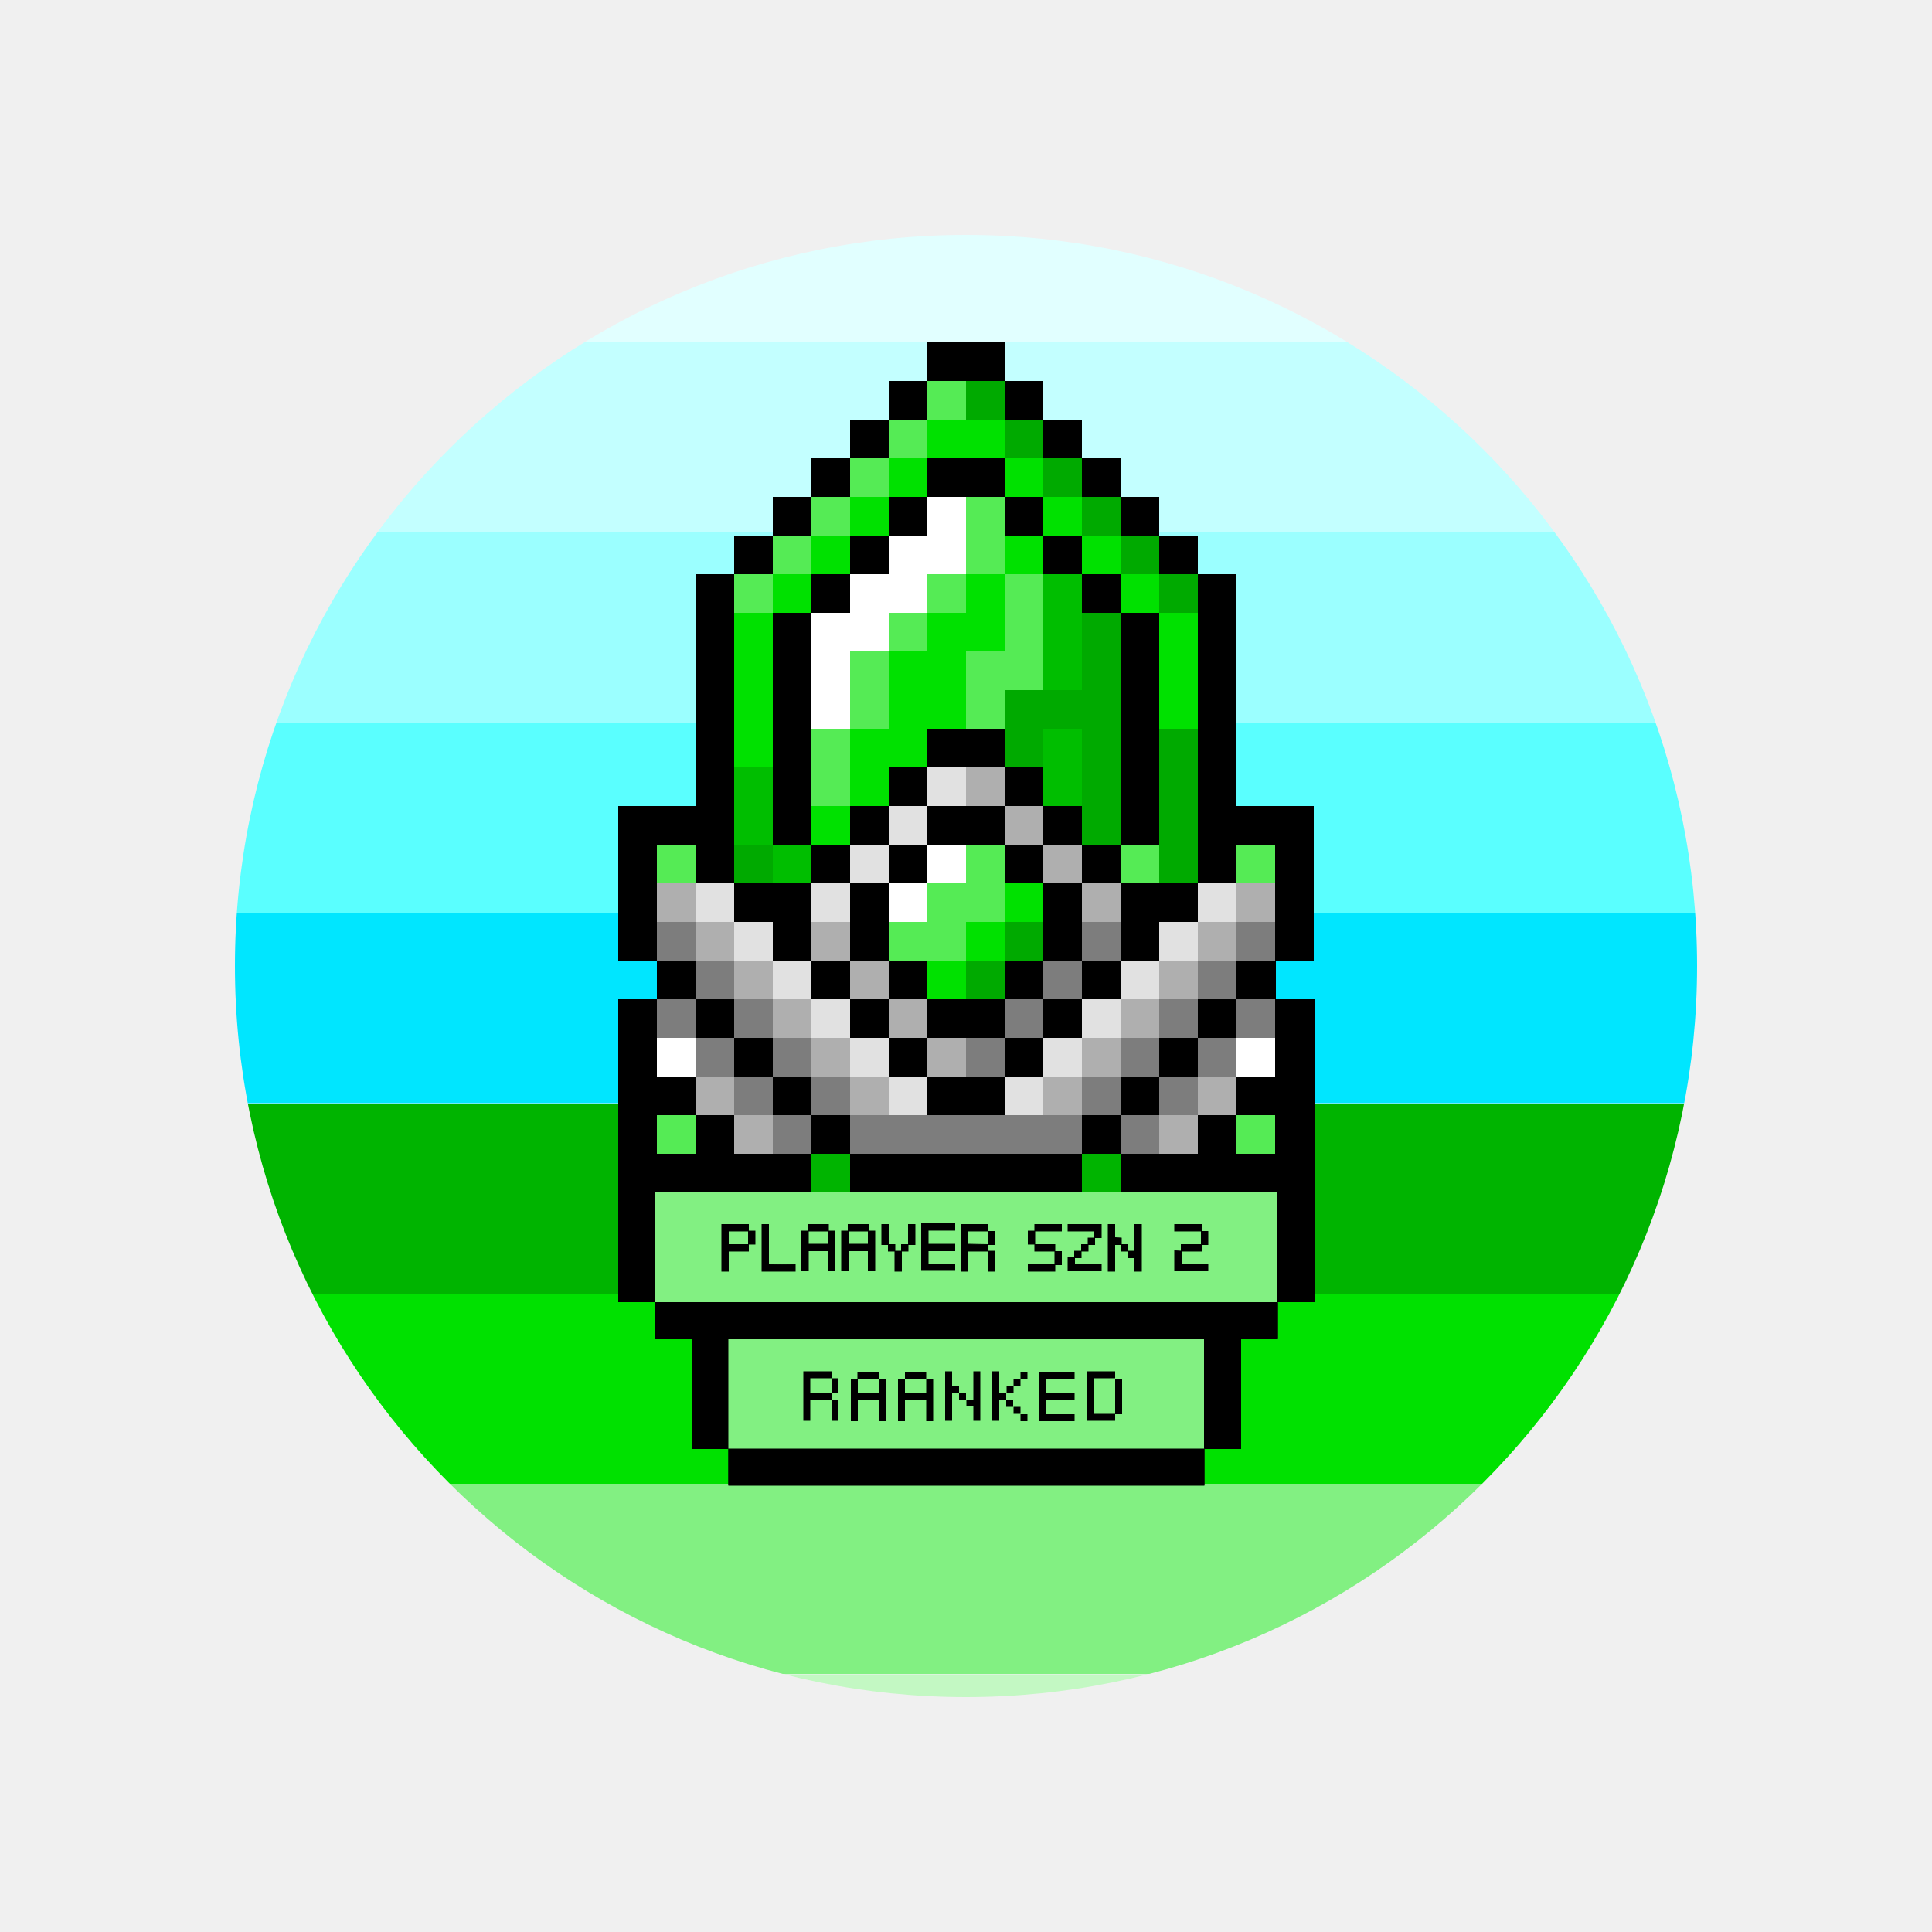
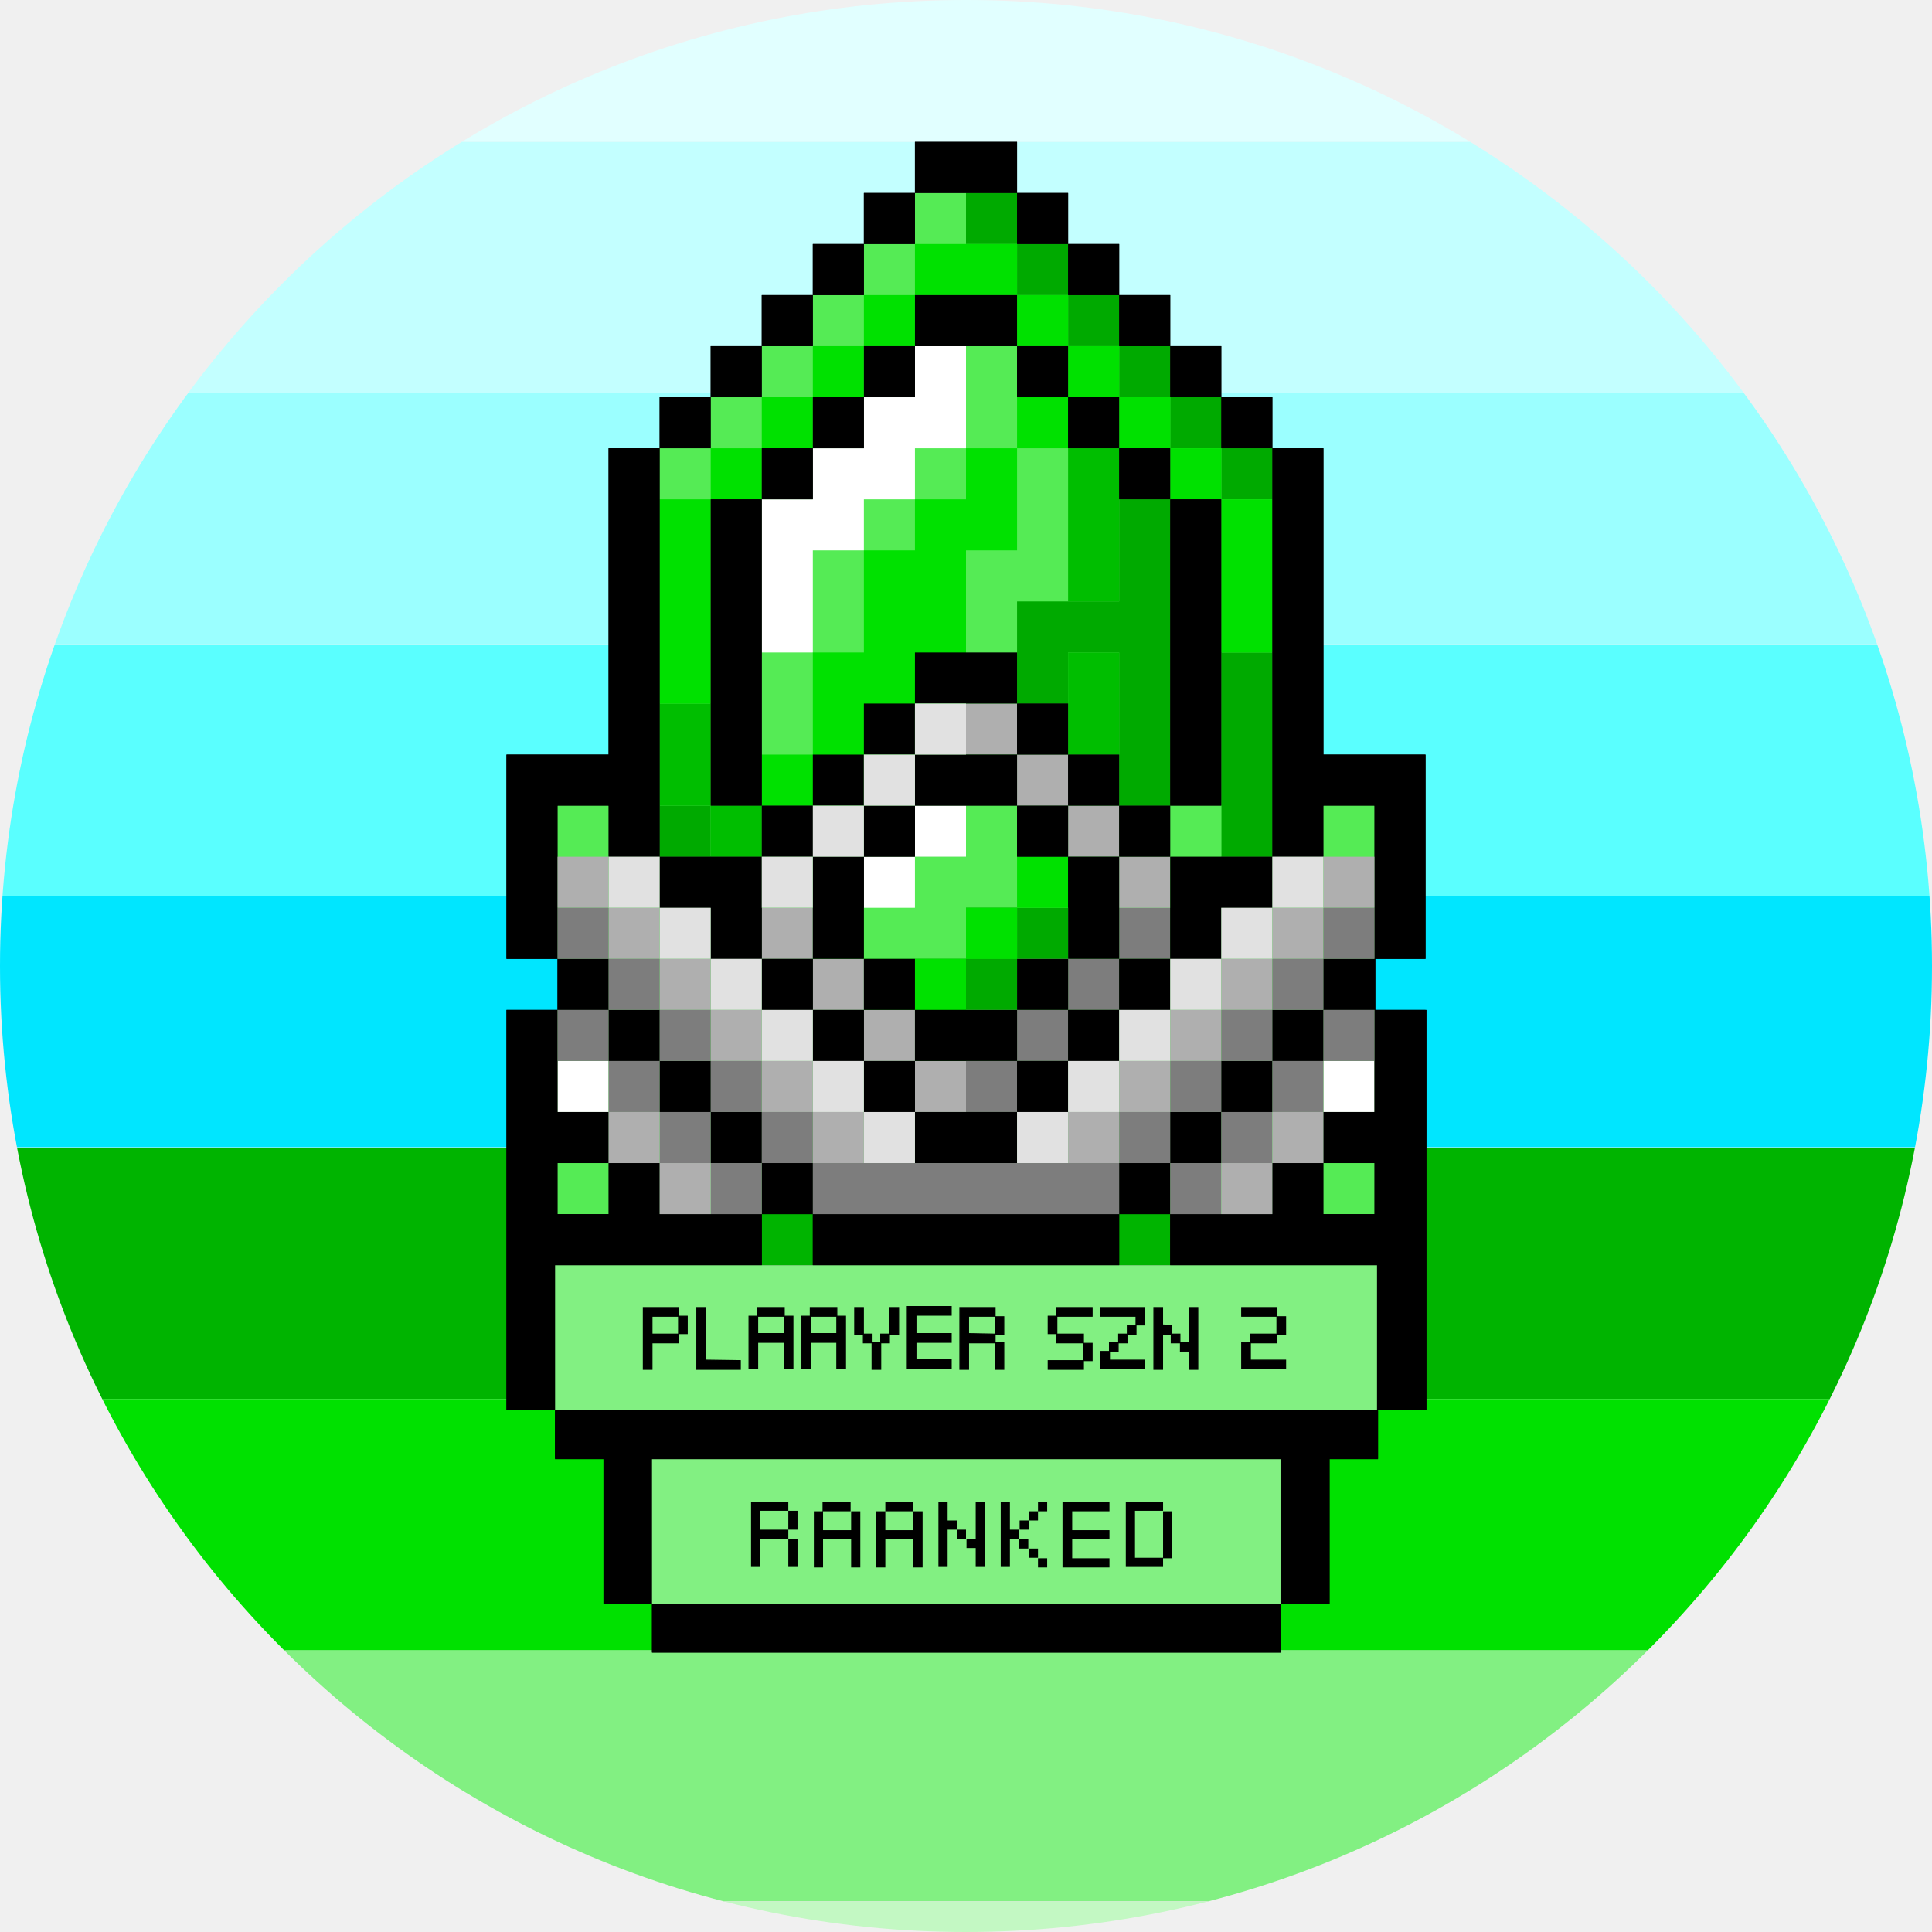
- <svg xmlns="http://www.w3.org/2000/svg" viewBox="0 0 500 500">
+ <svg xmlns="http://www.w3.org/2000/svg" xmlns:xlink="http://www.w3.org/1999/xlink" viewBox="0 0 378.4 378.4">
  <defs>
-     <circle id="A" cx="250" cy="250" r="189.2" />
-     <path id="B" d="M472 187.1H28.9v49.2H479v-49.2h-7z" />
-     <path id="C" d="M216.1 318.6v10.3h-1.7v-5.2h-5.2v5.2h-1.7v-10.3h1.7v3.4h5.2v-3.4h1.7zm-1.7 0h-5.2v-1.7h5.2v1.7z" />
+     <circle id="A" cx="189.2" cy="189.2" r="189.2" />
+     <path id="B" d="M411.2 126.3H-31.9v49.2h450.1v-49.2h-7z" />
+     <path id="C" d="M199.2 147.8h10v10h-10v-10z" />
+     <path id="D" d="M169.2 137.8h10v10h-10v-10zm-20 20h10v10h-10v-10z" />
+     <path id="E" d="M219.2 207.8h10v10h-10v-10zm30-30h10v10h-10v-10z" />
+     <path id="F" d="M259.2 167.8h10v10h-10v-10zm-30 30h10v10h-10v-10z" />
+     <path id="G" d="M109.2 167.8h10v10h-10v-10zm30 30h10v10h-10v-10z" />
+     <path id="H" d="M129.2 217.8h10v10h-10v-10zm120-10h10v10h-10v-10z" />
  </defs>
-   <clipPath id="D">
-     <use href="#A" />
+   <clipPath id="I">
+     <use xlink:href="#A" />
  </clipPath>
-   <g clip-path="url(#D)">
-     <path d="M472 32.3H28.9v56.3H479V32.3h-7z" fill="#e1ffff" />
-     <path d="M472 88.6H28.9v49.2H479V88.6h-7z" fill="#c3ffff" />
-     <use href="#B" fill="#5affff" />
-     <path d="M472 137.8H28.9V187H479v-49.2h-7z" fill="#9bffff" />
-     <path d="M472 384H28.9v49.2H479V384h-7z" fill="#82f082" />
-     <path d="M472 236.3H28.9v49.2H479v-49.2h-7z" fill="#00e6ff" />
-     <path d="M472 285.6H28.9v49.2H479v-49.2h-7z" fill="#00b400" />
-     <path d="M472 334.8H28.9V384H479v-49.2h-7z" fill="#00e100" />
-     <path d="M472 433.3H28.9v49.2H479v-49.2h-7z" fill="#c3f8c3" />
+   <g clip-path="url(#I)">
+     <path d="M411.2-28.5H-31.9v56.3h450.1v-56.3h-7z" fill="#e1ffff" />
+     <path d="M411.2 27.8H-31.9V77h450.1V27.8h-7z" fill="#c3ffff" />
+     <use xlink:href="#B" fill="#5affff" />
+     <path d="M411.2 77H-31.9v49.2h450.1V77h-7z" fill="#9bffff" />
+     <path d="M411.2 323.2H-31.9v49.2h450.1v-49.2h-7z" fill="#82f082" />
+     <path d="M411.2 175.5H-31.9v49.2h450.1v-49.2h-7z" fill="#00e6ff" />
+     <path d="M411.2 224.8H-31.9V274h450.1v-49.2h-7z" fill="#00b400" />
+     <path d="M411.2 274H-31.9v49.2h450.1V274h-7z" fill="#00e100" />
+     <path d="M411.2 372.5H-31.9v49.2h450.1v-49.2h-7z" fill="#c3f8c3" />
  </g>
-   <path d="M340 248.6v-40h-20v-60h-10v-10h-10v-10h-10v-10h-10v-10h-10v-10h-10v-10h-20v10h-10v10h-10v10h-10v10h-10v10h-10v10h-10v60h-20v40h10v10h-10V337h9.5v9.5h9.5v28.4h9.5v9.5h123.2v-9.5h9.5v-28.4h9.5V337h9.5v-78.4h-10v-10h9.8zm-120 60h-10v-10h10v10zm70 0h-10v-10h10v10z" />
+   <path d="M279.2 187.8v-40h-20v-60h-10v-10h-10v-10h-10v-10h-10v-10h-10v-10h-10v-10h-20v10h-10v10h-10v10h-10v10h-10v10h-10v10h-10v60h-20v40h10v10h-10v78.4h9.5v9.5h9.5v28.4h9.5v9.5h123.2v-9.5h9.5v-28.4h9.5v-9.5h9.5v-78.4h-10v-10h9.8zm-120 60h-10v-10h10v10zm70 0h-10v-10h10v10z" />
  <g fill="#55eb55">
-     <path d="M320 218.6v10h-10v10h-10v10h-10v10h-10v10h-10v10h-10v10h-20v-10h-10v-10h-10v-10h-10v-10h-10v-10h-10v-10h-10v-10h-10v30h10v10h10v10h10v10h10v10h10v10h60v-10h10v-10h10v-10h10v-10h10v-10h10v-30h-10 0zm-150 70h10v10h-10z" />
-     <path d="M320 288.6h10v10h-10zm-110-60v-10h-10v-60h10v-10h10v-10h10v-10h10v-10h20v10h10v10h10v10h10v10h10v60h-10v10h-10v10h-10v-10h-10v-10h-20v10h-10v10h-10v-10h-10v20h10v10h10v10h10v10h20v-10h10v-10h10v-10h10v-10h10v-10h10v-80h-10v-10h-10v-10h-10v-10h-10v-10h-10v-10h-20v10h-10v10h-10v10h-10v10h-10v10h-10v80h20z" />
-     <path d="M220 228.6h10v-10h10v-10h20v-10h10v10h10v10h10v-60h-10v-10h-10v-10h-10v-10h-20v10h-10v10h-10v10h-10v60h10v10zm-20 50h-10v-10h-10v-10h-10v20h10v10h10v10h20v-10h-10v-10z" />
-     <path d="M310 268.6v10h-10v10h-10v10h20v-10h10v-10h10v-20h-10v10h-10zm-40-50h10v10h-10z" />
-     <path d="M260 208.6h10v10h-10z" />
+     <path d="M259.2 157.8v10h-10v10h-10v10h-10v10h-10v10h-10v10h-10v10h-20v-10h-10v-10h-10v-10h-10v-10h-10v-10h-10v-10h-10v-10h-10v30h10v10h10v10h10v10h10v10h10v10h60v-10h10v-10h10v-10h10v-10h10v-10h10v-30h-10 0zm-150 70h10v10h-10v-10z" />
+     <path d="M259.2 227.8h10v10h-10v-10zm-110-60v-10h-10v-60h10v-10h10v-10h10v-10h10v-10h20v10h10v10h10v10h10v10h10v60h-10v10h-10v10h-10v-10h-10v-10h-20v10h-10v10h-10v-10h-10v20h10v10h10v10h10v10h20v-10h10v-10h10v-10h10v-10h10v-10h10v-80h-10v-10h-10v-10h-10v-10h-10v-10h-10v-10h-20v10h-10v10h-10v10h-10v10h-10v10h-10v80h20z" />
+     <path d="M159.2 167.8h10v-10h10v-10h20v-10h10v10h10v10h10v-60h-10v-10h-10v-10h-10v-10h-20v10h-10v10h-10v10h-10v60h10v10zm-20 50h-10v-10h-10v-10h-10v20h10v10h10v10h20v-10h-10v-10z" />
+     <path d="M249.2 207.8v10h-10v10h-10v10h20v-10h10v-10h10v-20h-10v10h-10zm-40-50h10v10h-10v-10z" />
+     <use xlink:href="#C" />
  </g>
  <g fill="#0a0">
-     <path d="M250 198.6h10v10h-10zm-10 30v10 10h10v-10h10v-10h-10zm30-10h10v10h-10zm-20-120h10v10h-10z" />
-     <path d="M260 108.6h10v10h-10z" />
-     <path d="M270 118.6h10v10h-10z" />
-     <path d="M280 128.6h10v10h-10z" />
-     <path d="M290 138.6h10v10h-10z" />
-     <path d="M300 148.6h10v10h-10zm0 50v30h10v-40h-10v10z" />
-     <path d="M190 218.6h10v10h-10zm100 10h10v10h-10z" />
-     <path d="M280 238.6h10v10h-10z" />
-     <path d="M270 248.6h10v10h-10z" />
-     <path d="M260 258.6h10v10h-10z" />
-     <path d="M250 268.6h10v10h-10zm0-20h10v10h-10z" />
-     <path d="M260 238.6h10v10h-10z" />
+     <path d="M189.2 137.8h10v10h-10v-10zm-10 30v10 10h10v-10h10v-10h-10-10zm30-10h10v10h-10v-10zm-20-120h10v10h-10v-10z" />
+     <use xlink:href="#C" y="-100" />
+     <use xlink:href="#C" x="10" y="-90" />
+     <use xlink:href="#C" x="20" y="-80" />
+     <use xlink:href="#C" x="30" y="-70" />
+     <path d="M239.2 87.8h10v10h-10v-10zm0 50v30h10v-40h-10v10z" />
+     <path d="M129.2 157.8h10v10h-10v-10zm100 10h10v10h-10v-10z" />
+     <use xlink:href="#C" x="20" y="30" />
+     <use xlink:href="#C" x="10" y="40" />
+     <use xlink:href="#C" y="50" />
+     <path d="M189.2 207.8h10v10h-10v-10zm0-20h10v10h-10v-10z" />
+     <use xlink:href="#C" y="30" />
  </g>
  <g fill="#55eb55">
-     <path d="M230 178.6v-10h-10v20h10v-10z" />
-     <path d="M210 198.6v10h10v-20h-10v10zm20-40h10v10h-10zm0 50h10v10h-10z" />
-     <path d="M240 198.6h10v10h-10z" />
-     <path d="M260 168.6h-10v30h10v-20h10v-30h-10v20zm-20-20h10v10h-10z" />
-     <path d="M260 138.6v-10h-10v20h10v-10zm-20-40h10v10h-10z" />
-     <path d="M230 108.6h10v10h-10z" />
-     <path d="M220 118.6h10v10h-10z" />
-     <path d="M210 128.6h10v10h-10z" />
-     <path d="M200 138.6h10v10h-10z" />
-     <path d="M190 148.6h10v10h-10zm100 70h10v10h-10z" />
-     <path d="M280 228.6h10v10h-10z" />
-     <path d="M270 238.6h10v10h-10z" />
-     <path d="M260 248.6h10v10h-10z" />
-     <path d="M250 258.6h10v10h-10zm70-40h10v10h-10zm-70 20h10v-20h-10v10h-10v10h-10v10h20v-10zm-80 50h10v10h-10zm150 0h10v10h-10zm-150-70h10v10h-10z" />
+     <path d="M169.2 117.8v-10h-10v20h10v-10z" />
+     <path d="M149.2 137.8v10h10v-20h-10v10zm20-40h10v10h-10v-10zm0 50h10v10h-10v-10z" />
+     <use xlink:href="#C" x="-20" y="-10" />
+     <path d="M199.2 107.8h-10v30h10v-20h10v-30h-10v20zm-20-20h10v10h-10v-10z" />
+     <path d="M199.2 77.8v-10h-10v20h10v-10zm-20-40h10v10h-10v-10z" />
+     <use xlink:href="#C" x="-30" y="-100" />
+     <use xlink:href="#C" x="-40" y="-90" />
+     <use xlink:href="#C" x="-50" y="-80" />
+     <use xlink:href="#C" x="-60" y="-70" />
+     <path d="M129.2 87.8h10v10h-10v-10zm100 70h10v10h-10v-10z" />
+     <use xlink:href="#C" x="20" y="20" />
+     <use xlink:href="#C" x="10" y="30" />
+     <use xlink:href="#C" y="40" />
+     <path d="M189.2 197.8h10v10h-10v-10zm70-40h10v10h-10v-10zm-70 20h10v-20h-10v10h-10v10h-10v10h20v-10zm-80 50h10v10h-10v-10zm150 0h10v10h-10v-10zm-150-70h10v10h-10v-10z" />
  </g>
  <g fill="#00be00">
-     <path d="M270 148.6v30h10v-30h-10 0zm0 40h10v20h-10zm-70 10h-10v20h10v-20z" />
-     <path d="M200 218.6h10v10h-10z" />
-     <path d="M210 228.6h10v10h-10z" />
-     <path d="M220 238.6h10v10h-10z" />
-     <path d="M230 248.6v10h10v10h10v-20h-20z" />
-     <path d="M250 238.6h10v10h-10z" />
+     <path d="M209.2 87.8v30h10v-30h-10 0zm0 40h10v20h-10v-20zm-70 10h-10v20h10v-20z" />
+     <use xlink:href="#C" x="-60" y="10" />
+     <use xlink:href="#C" x="-50" y="20" />
+     <use xlink:href="#C" x="-40" y="30" />
+     <path d="M169.2 187.8v10h10v10h10v-20h-20z" />
+     <use xlink:href="#C" x="-10" y="30" />
  </g>
  <g fill="#fff">
-     <path d="M240 138.6h-10v10h-10v10h-10v10 10 10h10v-10-10h10v-10h10v-10h10v-10-10h-10zm-70 130h10v10h-10zm150 0h10v10h-10zm-80-50h10v10h-10z" />
-     <path d="M230 228.6h10v10h-10z" />
+     <path d="M179.2 77.8h-10v10h-10v10h-10v10 10 10h10v-10-10h10v-10h10v-10h10v-10-10h-10v10zm-70 130h10v10h-10v-10zm150 0h10v10h-10v-10zm-80-50h10v10h-10v-10z" />
+     <use xlink:href="#C" x="-30" y="20" />
  </g>
-   <path d="M240 248.6h10v10h-10z" fill="#00e100" />
-   <path d="M270 188.6h10v30h10v-60h-10v20h-20v20h10v-10z" fill="#0a0" />
+   <use xlink:href="#C" x="-20" y="40" fill="#00e100" />
+   <path d="M209.2 127.8h10v30h10v-60h-10v20h-20v20h10v-10z" fill="#0a0" />
  <g fill="#00e100">
-     <path d="M250 238.6h10v10h-10z" />
-     <path d="M260 228.6h10v10h-10z" />
+     <use xlink:href="#C" x="-10" y="30" />
+     <use xlink:href="#C" y="20" />
  </g>
  <g fill="#7d7d7d">
-     <path d="M260 258.6h10v10h-10z" />
-     <path d="M250 268.6h10v10h-10zm20-20h10v10h-10z" />
-     <path d="M280 238.6h10v10h-10z" />
+     <use xlink:href="#C" y="50" />
+     <path d="M189.2 207.8h10v10h-10v-10zm20-20h10v10h-10v-10z" />
+     <use xlink:href="#C" x="20" y="30" />
  </g>
-   <path d="M188.4 346.5v28.4h123.2v-28.4H188.4z" fill="#82f082" />
+   <path d="M127.6,285.7v28.4h123.2v-28.4H127.6z" fill="#82f082" />
  <g fill="#00e100">
-     <path d="M250 158.6h-10v10h-10v20h-10v20h-10v10h20v-10h10v-10h10v-30h10v-20h-10v10z" />
-     <path d="M260 138.6h10v10h-10zm0-20v-10h-20v10h20z" />
-     <path d="M260 118.6h10v10h-10z" />
-     <path d="M270 128.6h10v10h-10z" />
-     <path d="M280 138.6h10v10h-10z" />
-     <path d="M290 148.6h10v10h-10z" />
-     <path d="M300 178.6v10h10v-30h-10v20zm-100 10v-30h-10v40h10v-10zm30-70h10v10h-10z" />
-     <path d="M220 128.6h10v10h-10z" />
-     <path d="M210 138.6h10v10h-10z" />
-     <path d="M200 148.6h10v10h-10z" />
+     <path d="M189.2 97.8h-10v10h-10v20h-10v20h-10v10h20v-10h10v-10h10v-30h10v-20h-10v10z" />
+     <path d="M199.2 77.8h10v10h-10v-10zm0-20v-10h-20v10h20z" />
+     <use xlink:href="#C" y="-90" />
+     <use xlink:href="#C" x="10" y="-80" />
+     <use xlink:href="#C" x="20" y="-70" />
+     <use xlink:href="#C" x="30" y="-60" />
+     <path d="M239.2 117.8v10h10v-30h-10v20zm-100 10v-30h-10v40h10v-10zm30-70h10v10h-10v-10z" />
+     <use xlink:href="#C" x="-40" y="-80" />
+     <use xlink:href="#C" x="-50" y="-70" />
+     <use xlink:href="#C" x="-60" y="-60" />
  </g>
  <g fill="#afafaf">
-     <path d="M240 268.6h10v10h-10z" />
-     <path d="M230 258.6h10v10h-10zm20-60h10v10h-10zm20 20h10v10h-10z" />
-     <path d="M260 208.6h10v10h-10zm-50 30h10v10h-10z" />
-     <path d="M280 228.6h10v10h-10zm-60 20h10v10h-10z" />
+     <use xlink:href="#C" x="-20" y="60" />
+     <path d="M169.2 197.8h10v10h-10v-10zm20-60h10v10h-10v-10zm20 20h10v10h-10v-10z" />
+     <path d="M199.2 147.8h10v10h-10v-10zm-50 30h10v10h-10v-10z" />
+     <path d="M219.2 167.8h10v10h-10v-10zm-60 20h10v10h-10v-10z" />
  </g>
-   <path d="M321.1 308.6H169.5V337h161.1v-28.4h-9.5z" fill="#82f082" />
-   <path d="M260 98.6v-10h-20v10h20z" />
-   <path d="M260 98.6h10v10h-10z" />
-   <path d="M270 108.6h10v10h-10z" />
-   <path d="M280 118.6h10v10h-10z" />
-   <path d="M290 128.6h10v10h-10z" />
-   <path d="M300 138.6h10v10h-10zm-70-40h10v10h-10z" />
-   <path d="M220 108.6h10v10h-10z" />
-   <path d="M210 118.6h10v10h-10z" />
-   <path d="M200 128.6h10v10h-10z" />
-   <path d="M190 138.6h10v10h-10zm100 40v40h10v-60h-10v20zm-80 20v-40h-10v60h10v-20zm50-70v-10h-20v10h20z" />
-   <path d="M230 128.6h10v10h-10zm30 0h10v10h-10z" />
-   <path d="M270 138.6h10v10h-10z" />
-   <path d="M280 148.6h10v10h-10zm-60-10h10v10h-10z" />
-   <path d="M210 148.6h10v10h-10zm30 130v10h20v-10h-20zm20-80v-10h-20v10h20zm-20 60v10h20v-10h-20z" />
-   <path d="M260 248.6h10v10h-10zm0-50h10v10h-10zm20 20h10v10h-10z" />
-   <path d="M290 228.6v20h10v-10h10v-10h-20zm-20-20h10v10h-10zm50 40h10v10h-10z" />
-   <path d="M320 208.6v-60h-10v80h10v-10h10v30h10v-40h-20zm-40 40h10v10h-10z" />
-   <path d="M270 258.6h10v10h-10z" />
-   <path d="M260 268.6h10v10h-10zm-80-10h10v10h-10z" />
-   <path d="M190 268.6h10v10h-10z" />
-   <path d="M200 278.6h10v10h-10z" />
-   <path d="M210 288.6h10v10h-10z" />
-   <path d="M230 308.6h50v-10h-60v10h10zm80-50h10v10h-10z" />
-   <path d="M300 268.6h10v10h-10z" />
-   <path d="M290 278.6h10v10h-10z" />
-   <path d="M280 288.6h10v10h-10z" />
-   <path d="M330 278.6h-10v10h10v10h-10v-10h-10v10h-20v10h40.5V337h9.5v-78.4h-10v20zm-100-30h10v10h-10zm20-40h-10v10h20v-10h-10z" />
-   <path d="M260 218.6h10v10h-10zm-30 0h10v10h-10z" />
-   <path d="M270 238.6v10h10v-20h-10v10zm-40-10h-10v20h10v-20z" />
-   <path d="M230 198.6h10v10h-10zm-20 20h10v10h-10z" />
-   <path d="M210 228.6h-20v10h10v10h10v-20zm10-20h10v10h-10zm-50 40h10v10h-10z" />
-   <path d="M170 228.6v-10h10v10h10v-80h-10v60h-20v40h10v-20zm40 20h10v10h-10z" />
-   <path d="M220 258.6h10v10h-10z" />
-   <path d="M230 268.6h10v10h-10zm-60.5 49.5v-9.5H210v-10h-20v-10h-10v10h-10v-10h10v-10h-10v-20h-10V337h9.5v-18.9zM292.7 375H188.5v9.5h123.2V375h-19z" />
-   <path d="M311.6 337.1H169.5v9.5h9.5V375h9.5v-28.4h123.2V375h9.5v-28.4h9.5v-9.5h-19.1z" />
+   <path d="M260.3 247.8H108.7v28.4h161.1v-28.4h-9.5z" fill="#82f082" />
+   <path d="M199.2 37.8v-10h-20v10h20z" />
+   <use xlink:href="#C" y="-110" />
+   <use xlink:href="#C" x="10" y="-100" />
+   <use xlink:href="#C" x="20" y="-90" />
+   <use xlink:href="#C" x="30" y="-80" />
+   <path d="M239.2 77.8h10v10h-10v-10zm-70-40h10v10h-10v-10z" />
+   <use xlink:href="#C" x="-40" y="-100" />
+   <use xlink:href="#C" x="-50" y="-90" />
+   <use xlink:href="#C" x="-60" y="-80" />
+   <path d="M129.2 77.8h10v10h-10v-10zm100 40v40h10v-60h-10v20zm-80 20v-40h-10v60h10v-20zm50-70v-10h-20v10h20z" />
+   <path d="M169.2 67.8h10v10h-10v-10zm30 0h10v10h-10v-10z" />
+   <use xlink:href="#C" x="10" y="-70" />
+   <path d="M219.2 87.8h10v10h-10v-10zm-60-10h10v10h-10v-10z" />
+   <path d="M149.2 87.8h10v10h-10v-10zm30 130v10h20v-10h-20zm20-80v-10h-20v10h20zm-20 60v10h20v-10h-20z" />
+   <path d="M199.2 187.8h10v10h-10v-10zm0-50h10v10h-10v-10zm20 20h10v10h-10v-10z" />
+   <path d="M229.2 167.8v20h10v-10h10v-10h-20zm-20-20h10v10h-10v-10zm50 40h10v10h-10v-10z" />
+   <path d="M259.2 147.8v-60h-10v80h10v-10h10v30h10v-40h-20zm-40 40h10v10h-10v-10z" />
+   <use xlink:href="#C" x="10" y="50" />
+   <path d="M199.2 207.8h10v10h-10v-10zm-80-10h10v10h-10v-10z" />
+   <use xlink:href="#C" x="-70" y="60" />
+   <use xlink:href="#C" x="-60" y="70" />
+   <use xlink:href="#C" x="-50" y="80" />
+   <path d="M169.2 247.8h50v-10h-60v10h10zm80-50h10v10h-10v-10z" />
+   <use xlink:href="#C" x="40" y="60" />
+   <use xlink:href="#C" x="30" y="70" />
+   <use xlink:href="#C" x="20" y="80" />
+   <path d="M269.2 217.8h-10v10h10v10h-10v-10h-10v10h-20v10h40.5v28.4h9.5v-78.4h-10v20zm-100-30h10v10h-10v-10zm20-40h-10v10h20v-10h-10z" />
+   <path d="M199.2 157.8h10v10h-10v-10zm-30 0h10v10h-10v-10z" />
+   <path d="M209.2 177.8v10h10v-20h-10v10zm-40-10h-10v20h10v-20z" />
+   <use xlink:href="#D" />
+   <path d="M149.2 167.8h-20v10h10v10h10v-20zm10-20h10v10h-10v-10zm-50 40h10v10h-10v-10z" />
+   <path d="M109.2 167.8v-10h10v10h10v-80h-10v60h-20v40h10v-20zm40 20h10v10h-10v-10z" />
+   <use xlink:href="#C" x="-40" y="50" />
+   <path d="M169.2 207.8h10v10h-10v-10zm-60.5 49.5v-9.5h40.5v-10h-20v-10h-10v10h-10v-10h10v-10h-10v-20h-10v78.4h9.5v-18.9zm123.2 56.9H127.7v9.5h123.2v-9.5h-19z" />
+   <path d="M250.8,276.3H108.7v9.5h9.5v28.4h9.5v-28.4h123.2v28.4h9.5v-28.4h9.5v-9.5H250.8z" />
  <g fill="#e1e1e1">
-     <path d="M260 278.6h10v10h-10z" />
-     <path d="M270 268.6h10v10h-10z" />
-     <path d="M280 258.6h10v10h-10z" />
-     <path d="M290 248.6h10v10h-10z" />
-     <path d="M300 238.6h10v10h-10z" />
-     <path d="M310 228.6h10v10h-10zm-80 50h10v10h-10z" />
-     <path d="M220 268.6h10v10h-10z" />
-     <path d="M210 258.6h10v10h-10z" />
-     <path d="M200 248.6h10v10h-10z" />
-     <path d="M190 238.6h10v10h-10z" />
-     <path d="M180 228.6h10v10h-10zm60-30h10v10h-10z" />
-     <path d="M230 208.6h10v10h-10zm-20 20h10v10h-10z" />
-     <path d="M220 218.6h10v10h-10z" />
+     <use xlink:href="#C" y="70" />
+     <use xlink:href="#C" x="10" y="60" />
+     <use xlink:href="#C" x="20" y="50" />
+     <use xlink:href="#C" x="30" y="40" />
+     <use xlink:href="#C" x="40" y="30" />
+     <path d="M249.2 167.8h10v10h-10v-10zm-80 50h10v10h-10v-10z" />
+     <use xlink:href="#C" x="-40" y="60" />
+     <use xlink:href="#C" x="-50" y="50" />
+     <use xlink:href="#C" x="-60" y="40" />
+     <use xlink:href="#C" x="-70" y="30" />
+     <path d="M119.2 167.8h10v10h-10v-10zm60-30h10v10h-10v-10z" />
+     <use xlink:href="#D" y="10" />
+     <use xlink:href="#C" x="-40" y="10" />
  </g>
  <g fill="#afafaf">
-     <path d="M270 278.6h10v10h-10z" />
-     <path d="M280 268.6h10v10h-10zm30-30h10v10h-10z" />
-     <path d="M320 228.6h10v10h-10zm-30 30h10v10h-10z" />
-     <path d="M300 248.6h10v10h-10zm-80 30h10v10h-10z" />
-     <path d="M210 268.6h10v10h-10zm-30-30h10v10h-10z" />
-     <path d="M170 228.6h10v10h-10zm30 30h10v10h-10z" />
-     <path d="M190 248.6h10v10h-10z" />
+     <use xlink:href="#C" x="10" y="70" />
+     <use xlink:href="#E" />
+     <use xlink:href="#F" />
+     <path d="M239.2 187.8h10v10h-10v-10zm-80 30h10v10h-10v-10z" />
+     <path d="M149.2 207.8h10v10h-10v-10zm-30-30h10v10h-10v-10z" />
+     <use xlink:href="#G" />
+     <use xlink:href="#C" x="-70" y="40" />
  </g>
  <g fill="#7d7d7d">
-     <path d="M220 288.6v10h60v-10h-20-40z" />
-     <path d="M280 278.6h10v10h-10zm30-30h10v10h-10z" />
-     <path d="M320 238.6h10v10h-10zm-30 30h10v10h-10z" />
-     <path d="M300 258.6h10v10h-10zm-120 10h10v10h-10z" />
-     <path d="M170 258.6h10v10h-10zm30 30h10v10h-10z" />
-     <path d="M190 278.6h10v10h-10zm120-10h10v10h-10z" />
-     <path d="M320 258.6h10v10h-10zm-30 30h10v10h-10z" />
-     <path d="M300 278.6h10v10h-10zm-90 0h10v10h-10zm-30-30h10v10h-10z" />
-     <path d="M170 238.6h10v10h-10zm30 30h10v10h-10z" />
-     <path d="M190 258.6h10v10h-10z" />
+     <path d="M159.2 227.8v10h60v-10h-20-40z" />
+     <use xlink:href="#E" y="10" />
+     <use xlink:href="#F" y="10" />
+     <path d="M239.2 197.8h10v10h-10v-10zm-120 10h10v10h-10v-10z" />
+     <use xlink:href="#G" y="30" />
+     <use xlink:href="#H" />
+     <use xlink:href="#F" y="30" />
+     <path d="M239.2 217.8h10v10h-10v-10zm-90 0h10v10h-10v-10zm-30-30h10v10h-10v-10z" />
+     <use xlink:href="#G" y="10" />
+     <use xlink:href="#C" x="-70" y="50" />
  </g>
  <g fill="#afafaf">
-     <path d="M180 278.6h10v10h-10z" />
-     <path d="M190 288.6h10v10h-10zm120-10h10v10h-10z" />
-     <path d="M300 288.6h10v10h-10z" />
+     <use xlink:href="#C" x="-80" y="70" />
+     <use xlink:href="#H" y="10" />
+     <use xlink:href="#C" x="40" y="80" />
  </g>
-   <g stroke="#000" stroke-width=".199" stroke-miterlimit="10">
-     <path d="M188.5 322.1h5.2v1.7h-5.2v5.2h-1.7v-12.1h6.9v1.7h-5.2v3.5h0zm6.9-3.5v3.4h-1.7v-3.4h1.7zm10.4 8.7v1.7h-8.6v-12.1h1.7v10.3l6.9.1h0z" />
-     <use href="#C" />
-     <use href="#C" x="10.3" />
-     <path d="M229.9 316.9v5.2h-1.7v-5.2h1.7zm1.7 5.2v1.7h-1.7v-1.7h1.7zm0 1.7h1.7v5.2h-1.7v-5.2zm1.7-1.7h1.7v1.7h-1.7v-1.7zm3.5-5.2v5.2h-1.7v-5.2h1.7zm3.4 1.7v3.4h6.9v1.7h-6.9v3.4h6.9v1.7h-8.6v-12.1h8.6v1.7h-6.9v.2zm15.5 3.5v1.7h1.7v5.2h-1.7v-5.2h-5.2v5.2h-1.7v-12.1h6.9v1.7h-5.2v3.4l5.2.1h0zm0 0v-3.4h1.7v3.4h-1.7zm12.1-3.5v3.4h-1.7v-3.4h1.7zm-1.7 8.7h6.9v1.7h-6.9v-1.7zm8.6-8.7h-6.9v-1.7h6.9v1.7zm-6.9 5.2v-1.7h5.2v1.7h-5.2zm5.2 3.5v-3.4h1.7v3.4H273zm12-10.4v3.4h-1.7v-1.7h-6.9v-1.7h8.6zm-8.6 8.6h1.7v1.7h6.9v1.7h-8.6v-3.4h0zm1.7-1.7h1.7v1.7h-1.7v-1.7zm1.8-1.7h1.7v1.7h-1.7v-1.7zm1.7-1.7h1.7v1.7h-1.7v-1.7zm8.6 0v1.7h-1.7v6.9h-1.7v-12.1h1.7v3.4l1.7.1h0zm1.7 1.7v1.7h-1.7v-1.7h1.7zm3.5-5.2V329h-1.7v-3.5H292v-1.7h1.7v-6.9h1.7 0zm15.5 0v1.7H304v-1.7h6.9zm-5.2 6.9v3.4h6.9v1.7H304v-5.2l1.7.1h0zm5.2 0h-5.2v-1.7h5.2v1.7zm1.7-1.7h-1.7v-3.4h1.7v3.4z" />
-   </g>
-   <path d="M215.2 360.4v1.8h1.8v5.5h-1.8v-5.5h-5.5v5.5h-1.8v-12.8h7.3v1.8h-5.5v3.7h5.5zm0 0v-3.7h1.8v3.7h-1.8zm14.1-3.6v11h-1.8v-5.5H222v5.5h-1.8v-11h1.8v3.7h5.5v-3.7h1.8zm-1.9 0h-5.5V355h5.5v1.8zm14.1 0v11h-1.8v-5.5h-5.5v5.5h-1.8v-11h1.8v3.7h5.5v-3.7h1.8zm-1.8 0h-5.5V355h5.5v1.8zm8.5 1.8v1.8h-1.8v7.3h-1.8v-12.8h1.8v3.7h1.8zm1.8 1.8v1.8h-1.8v-1.8h1.8zm3.7-5.5v12.8h-1.8V364h-1.8v-1.8h1.8v-7.3h1.8zm6.7 5.5v1.8h-1.8v5.5h-1.8v-12.8h1.8v5.5h1.8zm1.9 0h-1.8v-1.8h1.8v1.8zm-1.9 3.7v-1.8h1.8v1.8h-1.8zm3.7-5.5h-1.8v-1.8h1.8v1.8zm-1.8 7.3v-1.8h1.8v1.8h-1.8zm3.6-9.1h-1.8V355h1.8v1.8zm-1.8 11V366h1.8v1.8h-1.8zm6.7-11v3.7h7.3v1.8h-7.3v3.7h7.3v1.8h-9.2V355h9.2v1.8h-7.3zm12.3 9.1h5.5v1.8h-7.3v-12.8h7.3v1.8h-5.5v9.2zm7.3-9.1v9.2h-1.8v-9.2h1.8z" />
+   <path d="M127.7 261.3h5.2v1.7h-5.2v5.2H126v-12.1h6.9v1.7h-5.2v3.5h0 0zm6.9-3.5v3.4h-1.7v-3.4h1.7zm10.4 8.7v1.7h-8.6v-12.1h1.7v10.3l6.9.1h0 0zm10.3-8.7v10.3h-1.7v-5.2h-5.2v5.2h-1.7v-10.3h1.7v3.4h5.2v-3.4h1.7zm-1.7 0h-5.2v-1.7h5.2v1.7zm12 0v10.3h-1.7v-5.2h-5.2v5.2H157v-10.3h1.7v3.4h5.2v-3.4h1.7zm-1.7 0h-5.2v-1.7h5.2v1.7zm5.2-1.7v5.2h-1.7v-5.2h1.7zm1.7 5.2v1.7h-1.7v-1.7h1.7zm0 1.7h1.7v5.2h-1.7V263zm1.7-1.7h1.7v1.7h-1.7v-1.7zm3.5-5.2v5.2h-1.7v-5.2h1.7zm3.4 1.7v3.4h6.9v1.7h-6.9v3.4h6.9v1.7h-8.6v-12.1h8.6v1.7h-6.9v.2h0zm15.5 3.5v1.7h1.7v5.2h-1.7V263h-5.2v5.2H188v-12.1h6.9v1.7h-5.2v3.4l5.2.1h0 0zm0 0v-3.4h1.7v3.4h-1.7 0zm12.1-3.5v3.4h-1.7v-3.4h1.7zm-1.7 8.7h6.9v1.7h-6.9v-1.7zm8.6-8.7H207v-1.7h6.9v1.7zM207 263v-1.7h5.2v1.7H207zm5.2 3.5v-3.4h1.7v3.4h-1.7zm12-10.4v3.4h-1.7v-1.7h-6.9v-1.7h8.6 0zm-8.6 8.6h1.7v1.7h6.9v1.7h-8.6v-3.4h0 0zm1.7-1.7h1.7v1.7h-1.7V263zm1.8-1.7h1.7v1.7h-1.7v-1.7zm1.7-1.7h1.7v1.7h-1.7v-1.7zm8.6 0v1.7h-1.7v6.9H226v-12.1h1.7v3.4l1.7.1h0zm1.7 1.7v1.7h-1.7v-1.7h1.7zm3.5-5.2v12.1h-1.7v-3.5h-1.7V263h1.7v-6.9h1.7 0zm15.5 0v1.7h-6.9v-1.7h6.9 0zm-5.2 6.9v3.4h6.9v1.7h-8.6v-5.2l1.7.1h0zm5.2 0h-5.2v-1.7h5.2v1.7zm1.7-1.7h-1.7v-3.4h1.7v3.4z" stroke="#000" stroke-width=".199" stroke-miterlimit="10" />
+   <path d="M154.4 299.6v1.8h1.8v5.5h-1.8v-5.5h-5.5v5.5h-1.8v-12.8h7.3v1.8h-5.5v3.7h5.5zm0 0v-3.7h1.8v3.7h-1.8zm14.1-3.6v11h-1.8v-5.5h-5.5v5.5h-1.8v-11h1.8v3.7h5.5V296h1.8zm-1.9 0h-5.5v-1.8h5.5v1.8zm14.1 0v11h-1.8v-5.5h-5.5v5.5h-1.8v-11h1.8v3.7h5.5V296h1.8zm-1.8 0h-5.5v-1.8h5.5v1.8zm8.5 1.8v1.8h-1.8v7.3h-1.8v-12.8h1.8v3.7h1.8zm1.8 1.8v1.8h-1.8v-1.8h1.8zm3.7-5.5v12.8h-1.8v-3.7h-1.8v-1.8h1.8v-7.3h1.8 0zm6.7 5.5v1.8h-1.8v5.5H196v-12.8h1.8v5.5h1.8zm1.9 0h-1.8v-1.8h1.8v1.8zm-1.9 3.7v-1.8h1.8v1.8h-1.8zm3.7-5.5h-1.8V296h1.8v1.8zm-1.8 7.3v-1.8h1.8v1.8h-1.8zm3.6-9.1h-1.8v-1.8h1.8v1.8h0zm-1.8 11v-1.8h1.8v1.8h-1.8 0zm6.7-11v3.7h7.3v1.8H210v3.7h7.3v1.8h-9.2v-12.8h9.2v1.8H210h0zm12.3 9.1h5.5v1.8h-7.3v-12.8h7.3v1.8h-5.5v9.2zm7.3-9.1v9.2h-1.8V296h1.8z" />
</svg>
